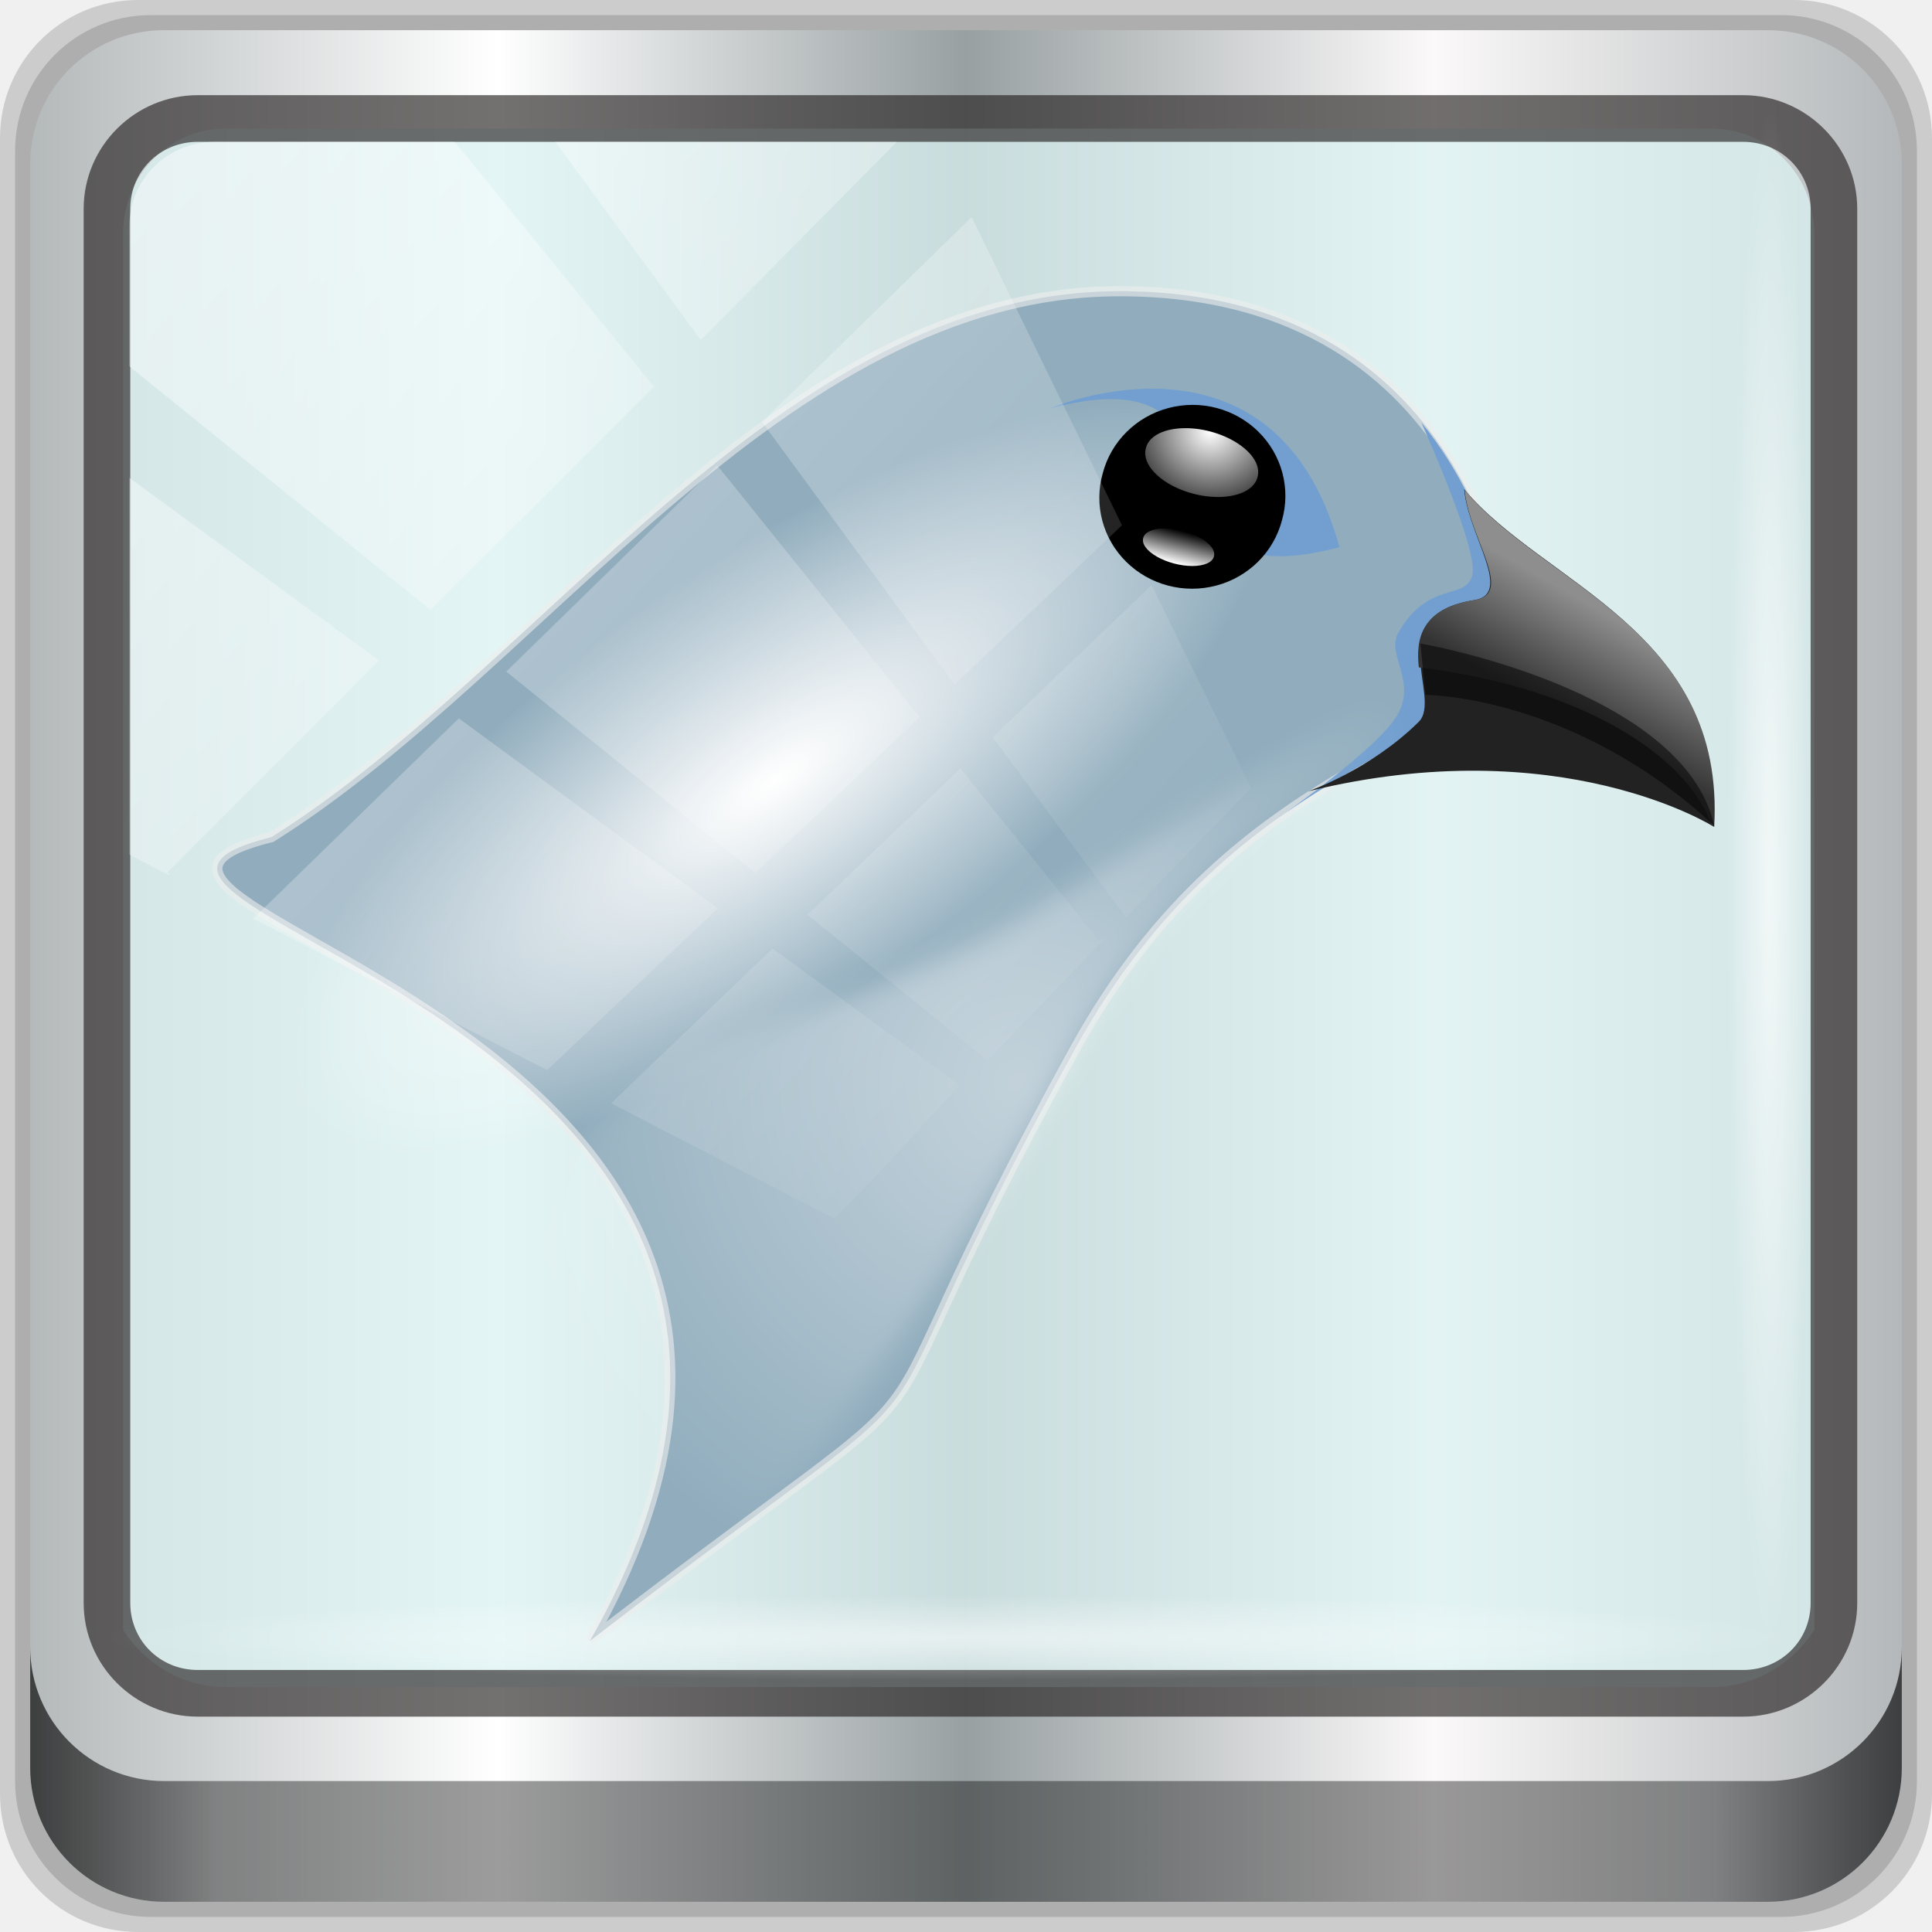
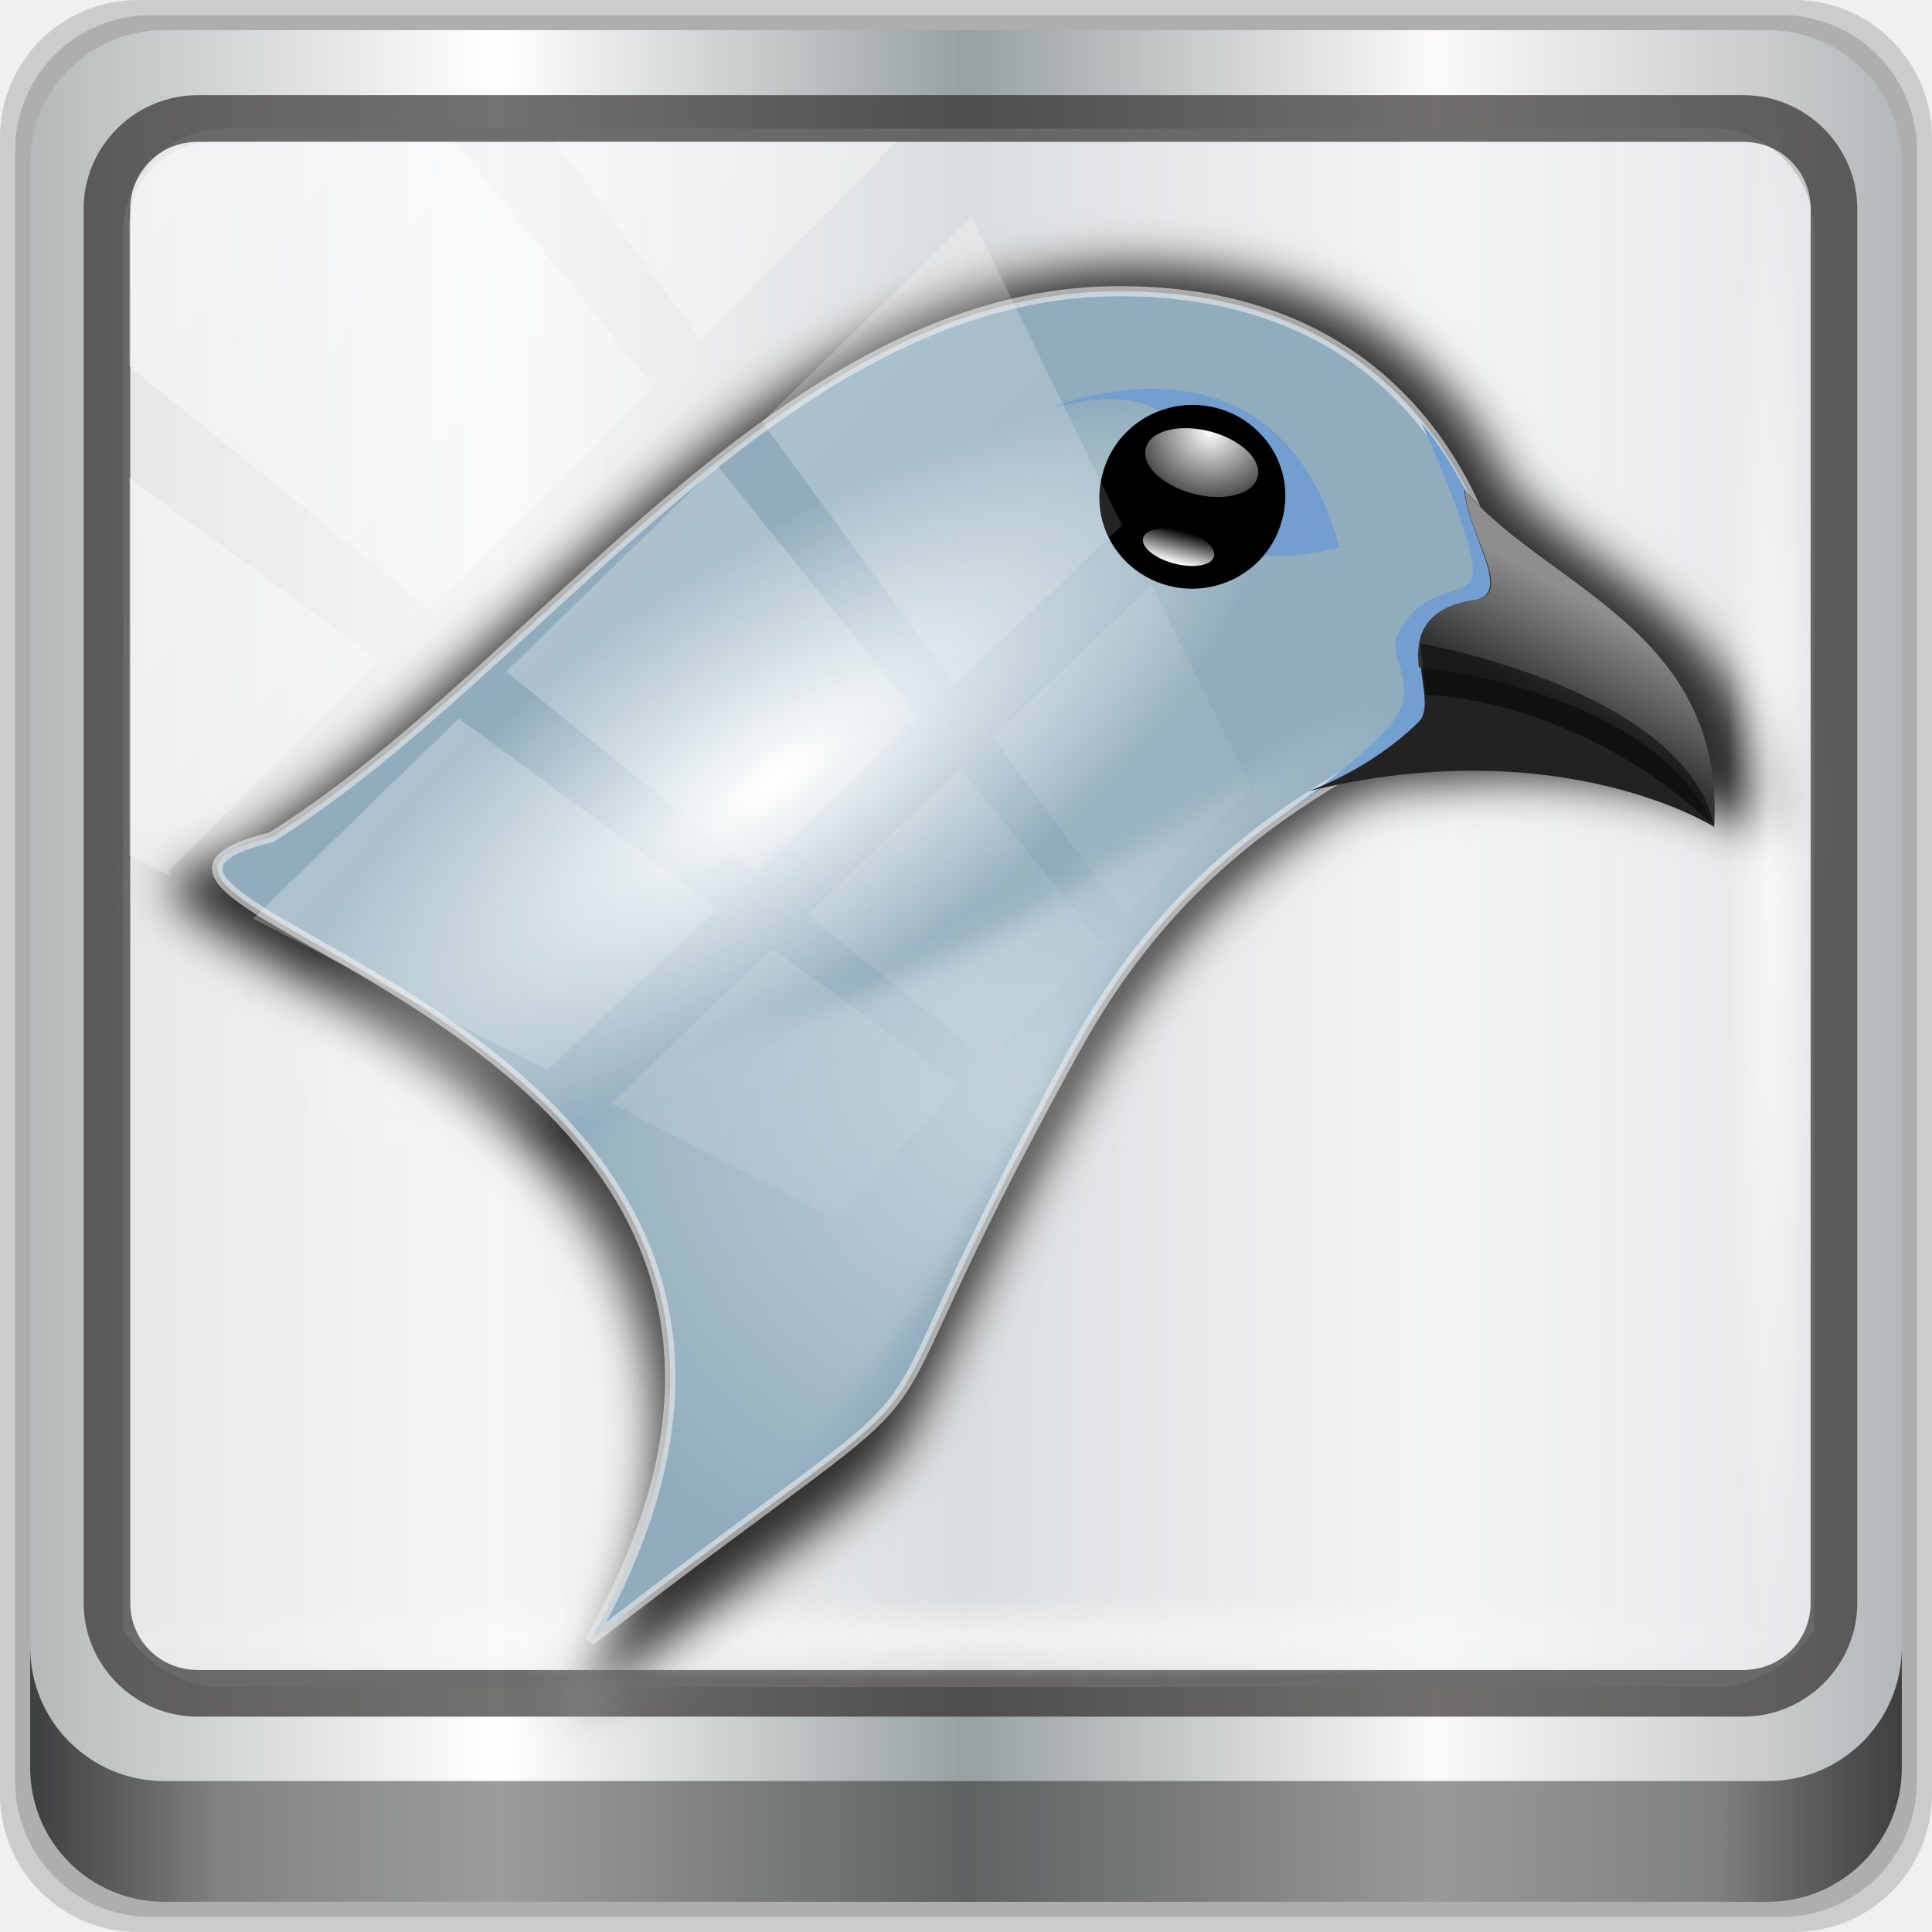
<svg xmlns="http://www.w3.org/2000/svg" xmlns:xlink="http://www.w3.org/1999/xlink" width="96" height="96" viewBox="0 0 96 96" version="1.1" id="svg1072">
  <defs id="defs1066">
    <linearGradient y2="47" x2="90" y1="47" x1="6" gradientTransform="matrix(1.107143,0,0,1.107143,-4.993903,-3.620687)" gradientUnits="userSpaceOnUse" id="linearGradient4071" xlink:href="#linearGradient6139-0" />
    <linearGradient id="linearGradient6139-0">
      <stop style="stop-color:#b4b9ba;stop-opacity:1" offset="0" id="stop6141-2" />
      <stop id="stop6151-0" offset="0.25" style="stop-color:#ffffff;stop-opacity:1;" />
      <stop id="stop6147-1" offset="0.5" style="stop-color:#98a0a2;stop-opacity:1" />
      <stop style="stop-color:#fbf9f9;stop-opacity:1;" offset="0.75" id="stop6149-4" />
      <stop style="stop-color:#b4b8ba;stop-opacity:1" offset="1" id="stop6143-4" />
    </linearGradient>
    <linearGradient gradientUnits="userSpaceOnUse" y2="88.172" x2="94.5" y1="88.172" x1="1.5" id="linearGradient4129" xlink:href="#linearGradient3832-0-6-1-1" gradientTransform="translate(0.1489535,0.415026)" />
    <linearGradient id="linearGradient3832-0-6-1-1">
      <stop id="stop3834-6-3-7-1" offset="0" style="stop-color:#000000;stop-opacity:1;" />
      <stop style="stop-color:#000000;stop-opacity:0.588;" offset="0.1" id="stop3872-2-4" />
      <stop id="stop3844-6-2-7-6" offset="0.9" style="stop-color:#000000;stop-opacity:0.588;" />
      <stop id="stop3836-5-0-2-9" offset="1" style="stop-color:#000000;stop-opacity:1;" />
    </linearGradient>
    <radialGradient r="43.199" fy="44.893" fx="13.948" cy="44.893" cx="13.948" gradientTransform="matrix(0.9751338,0,0,0.04919072,34.04765,79.58172)" gradientUnits="userSpaceOnUse" id="radialGradient7462" xlink:href="#linearGradient3737" />
    <linearGradient id="linearGradient3737">
      <stop id="stop3739" style="stop-color:#ffffff;stop-opacity:1" offset="0" />
      <stop id="stop3741" style="stop-color:#ffffff;stop-opacity:0" offset="1" />
    </linearGradient>
    <radialGradient r="43.199" fy="44.893" fx="13.948" cy="44.893" cx="13.948" gradientTransform="matrix(0.8883266,0,0,0.04919072,31.95952,-90.31726)" gradientUnits="userSpaceOnUse" id="radialGradient7464" xlink:href="#linearGradient3737" />
    <linearGradient y2="14.514" x2="50.528" y1="-28.642" x1="2.771" gradientUnits="userSpaceOnUse" id="linearGradient4767" xlink:href="#linearGradient3737" />
    <clipPath clipPathUnits="userSpaceOnUse" id="clipPath4156-4-1">
      <path style="opacity:0.6;fill:#ffffff;fill-opacity:1;stroke:none" d="m 27.046,-55.695 -14.214,13.321 h 0.061 l 15.653,21.771 10.231,-10.546 C 38.562,-32.302 27.468,-54.819 27.046,-55.695 Z M 9.647,-39.383 -5.241,-25.321 15.988,-7.806 26.372,-18.383 Z m 31.491,12.951 -9.741,9.714 8.945,12.458 7.781,-7.555 z m -49.84,4.379 -13.754,12.982 26.283,13.846 0.061,-0.062 -0.123,-0.062 L 13.599,-5.401 -8.702,-22.053 Z m 38.015,7.401 -9.803,9.775 11.579,9.559 7.628,-7.401 -8.669,-11.009 z m 20.187,5.674 -7.383,7.216 6.188,8.542 5.82,-6.137 z m -32.195,6.322 -9.557,9.498 13.662,7.185 7.934,-7.678 z m 23.312,2.374 -7.107,6.938 8.363,6.907 5.361,-5.674 -0.061,-0.092 -0.092,0.123 -6.464,-8.203 z m -8.73,8.542 -7.505,7.339 10.354,5.458 c 1.397,-1.321 5.675,-6.123 5.851,-6.322 z" id="path4158-0-8" />
    </clipPath>
    <radialGradient cx="61.482" cy="52.375" r="13.604" fx="61.482" fy="52.375" id="radialGradient4190-2-7" xlink:href="#linearGradient3737" gradientUnits="userSpaceOnUse" gradientTransform="matrix(1,0,0,0.3901809,0,31.93951)" />
    <linearGradient x1="185.184" y1="178.868" x2="185.184" y2="162.244" id="linearGradient5020" xlink:href="#linearGradient3737" gradientUnits="userSpaceOnUse" />
    <radialGradient cx="185.184" cy="162.244" r="8.312" fx="185.184" fy="162.244" id="radialGradient5022-4-6" xlink:href="#linearGradient3737" gradientUnits="userSpaceOnUse" gradientTransform="matrix(1.765929,0,0,3.004776,-141.8381,-325.2632)" />
    <linearGradient x1="79.55" y1="37.402" x2="80.238" y2="36.211" id="linearGradient4695" xlink:href="#linearGradient4689" gradientUnits="userSpaceOnUse" />
    <linearGradient id="linearGradient4689">
      <stop id="stop4691" style="stop-color:#333333;stop-opacity:1" offset="0" />
      <stop id="stop4693" style="stop-color:#8e8e8e;stop-opacity:1" offset="1" />
    </linearGradient>
    <clipPath id="clipPath4005-8">
      <rect width="54.139" height="54.139" rx="3.867" ry="3.867" x="20.838" y="21.023" id="rect4007-2" style="fill:url(#radialGradient4009);fill-opacity:1;fill-rule:nonzero;stroke:none" />
    </clipPath>
    <linearGradient x1="98" y1="240.92" x2="420" y2="240.92" id="linearGradient3963-3" xlink:href="#linearGradient3737" gradientUnits="userSpaceOnUse" gradientTransform="matrix(0.543478,-0.941332,0.941332,0.543478,-156.6701,314.8289)" />
    <linearGradient x1="98" y1="240.92" x2="420" y2="240.92" id="linearGradient3965-2" xlink:href="#linearGradient3737" gradientUnits="userSpaceOnUse" gradientTransform="matrix(-0.941332,0.543478,0.543478,0.941332,334.2253,-173.0667)" />
    <linearGradient x1="98" y1="240.92" x2="420" y2="240.92" id="linearGradient3967-9" xlink:href="#linearGradient3737" gradientUnits="userSpaceOnUse" gradientTransform="matrix(0.941332,-0.543478,-0.543478,-0.941332,150.7744,625.2735)" />
    <linearGradient x1="98" y1="240.92" x2="420" y2="240.92" id="linearGradient3969-0" xlink:href="#linearGradient3737" gradientUnits="userSpaceOnUse" gradientTransform="matrix(-0.543478,0.941332,-0.941332,-0.543478,641.6699,131.3779)" />
    <radialGradient cx="246.353" cy="226.883" r="154.358" fx="246.353" fy="226.883" id="radialGradient3971-0" xlink:href="#linearGradient3737" gradientUnits="userSpaceOnUse" gradientTransform="matrix(1,-0.57734,0.12401,0.214795,-28.13556,320.3787)" />
    <radialGradient cx="246.353" cy="226.883" r="154.358" fx="246.353" fy="226.883" id="radialGradient3973-4" xlink:href="#linearGradient3737" gradientUnits="userSpaceOnUse" gradientTransform="matrix(-0.57734,-1,0.214795,-0.12401,339.8483,501.3712)" />
    <radialGradient cx="156.5" cy="148.5" r="19.5" fx="156.5" fy="148.5" id="radialGradient3975-5" xlink:href="#linearGradient12684-3" gradientUnits="userSpaceOnUse" />
    <linearGradient id="linearGradient12684-3">
      <stop id="stop12686-2" style="stop-color:#ffffff;stop-opacity:1" offset="0" />
      <stop id="stop12692-1" style="stop-color:#ffffff;stop-opacity:0.845" offset="0.35" />
      <stop id="stop12688-6" style="stop-color:#ffffff;stop-opacity:0" offset="1" />
    </linearGradient>
    <radialGradient cx="156.5" cy="148.5" r="19.5" fx="156.5" fy="148.5" id="radialGradient3979-9" xlink:href="#linearGradient12684-3" gradientUnits="userSpaceOnUse" />
    <radialGradient cx="156.5" cy="148.5" r="19.5" fx="156.5" fy="148.5" id="radialGradient3981-4" xlink:href="#linearGradient12684-3" gradientUnits="userSpaceOnUse" />
    <radialGradient cx="156.5" cy="148.5" r="19.5" fx="156.5" fy="148.5" id="radialGradient3983-9" xlink:href="#linearGradient12684-3" gradientUnits="userSpaceOnUse" />
    <radialGradient cx="156.5" cy="148.5" r="19.5" fx="156.5" fy="148.5" id="radialGradient3985-2" xlink:href="#linearGradient12684-3" gradientUnits="userSpaceOnUse" />
    <radialGradient cx="156.5" cy="148.5" r="19.5" fx="156.5" fy="148.5" id="radialGradient3987-8" xlink:href="#linearGradient12684-3" gradientUnits="userSpaceOnUse" />
    <radialGradient cx="156.5" cy="148.5" r="19.5" fx="156.5" fy="148.5" id="radialGradient3989-7" xlink:href="#linearGradient12684-3" gradientUnits="userSpaceOnUse" />
    <radialGradient cx="156.5" cy="148.5" r="19.5" fx="156.5" fy="148.5" id="radialGradient3991-1" xlink:href="#linearGradient12684-3" gradientUnits="userSpaceOnUse" />
    <radialGradient cx="156.5" cy="148.5" r="19.5" fx="156.5" fy="148.5" id="radialGradient3993-0" xlink:href="#linearGradient12684-3" gradientUnits="userSpaceOnUse" />
    <radialGradient cx="156.5" cy="148.5" r="19.5" fx="156.5" fy="148.5" id="radialGradient3995-4" xlink:href="#linearGradient12684-3" gradientUnits="userSpaceOnUse" />
    <radialGradient cx="156.5" cy="148.5" r="19.5" fx="156.5" fy="148.5" id="radialGradient3997-3" xlink:href="#linearGradient12684-3" gradientUnits="userSpaceOnUse" />
    <radialGradient cx="156.5" cy="148.5" r="19.5" fx="156.5" fy="148.5" id="radialGradient3999-5" xlink:href="#linearGradient12684-3" gradientUnits="userSpaceOnUse" />
    <radialGradient cx="156.5" cy="148.5" r="19.5" fx="156.5" fy="148.5" id="radialGradient4001-2" xlink:href="#linearGradient12684-3" gradientUnits="userSpaceOnUse" />
    <radialGradient xlink:href="#linearGradient3737" id="radialGradient1906" gradientUnits="userSpaceOnUse" gradientTransform="matrix(1,0,0,1.044304,0,-1.866418)" cx="73.082" cy="42.128" fx="73.082" fy="42.128" r="6.462" />
    <filter style="color-interpolation-filters:sRGB" id="filter1767" x="-0.037" width="1.075" y="-0.037" height="1.074">
      <feGaussianBlur stdDeviation="0.16" id="feGaussianBlur1769" />
    </filter>
    <radialGradient cx="61.482" cy="52.375" r="13.604" fx="61.482" fy="52.375" id="radialGradient4190-2-7-5" xlink:href="#linearGradient3737" gradientUnits="userSpaceOnUse" gradientTransform="matrix(1,0,0,0.3901809,0,31.93951)" />
    <linearGradient x1="185.184" y1="178.868" x2="185.184" y2="162.244" id="linearGradient5020-3" xlink:href="#linearGradient3737" gradientUnits="userSpaceOnUse" />
    <radialGradient cx="185.184" cy="162.244" r="8.312" fx="185.184" fy="162.244" id="radialGradient5022-4-6-5" xlink:href="#linearGradient3737" gradientUnits="userSpaceOnUse" gradientTransform="matrix(1.765929,0,0,3.004776,-141.8381,-325.2632)" />
    <linearGradient x1="79.55" y1="37.402" x2="80.238" y2="36.211" id="linearGradient4695-6" xlink:href="#linearGradient4689" gradientUnits="userSpaceOnUse" />
+     <filter style="color-interpolation-filters:sRGB" id="filter974" x="-0.034" width="1.068" y="-0.038" height="1.076">
+       <feGaussianBlur stdDeviation="1.132" id="feGaussianBlur976" />
+     </filter>
  </defs>
  <g id="layer1" transform="translate(0,-1026.52)">
    <g transform="translate(-0.1489564,1026.105)" style="display:inline" id="g2574">
      <path id="path3288" d="M 89.292,0.415 H 7.006 c -3.799,0 -6.857,3.058 -6.857,6.857 V 89.558 c 0,3.799 3.058,6.857 6.857,6.857 H 89.292 c 3.799,0 6.857,-3.058 6.857,-6.857 V 7.272 c 0,-3.799 -3.058,-6.857 -6.857,-6.857 z" style="display:inline;opacity:0.15;fill:#000000;fill-opacity:1;fill-rule:nonzero;stroke:none" />
      <path style="display:inline;opacity:0.15;fill:#000000;fill-opacity:1;fill-rule:nonzero;stroke:none" d="M 88.649,1.165 H 7.649 c -3.739,0 -6.75,3.01 -6.75,6.75 V 88.915 c 0,3.74 3.011,6.75 6.75,6.75 H 88.649 c 3.74,0 6.75,-3.01 6.75,-6.75 V 7.915 c 0,-3.739 -3.01,-6.75 -6.75,-6.75 z" id="path4085" />
      <path id="rect4251-1" d="M 88.006,1.915 H 8.292 c -3.68,0 -6.643,2.963 -6.643,6.643 V 88.272 c 0,3.68 2.963,6.643 6.643,6.643 H 88.006 c 3.68,0 6.643,-2.963 6.643,-6.643 V 8.558 c 0,-3.68 -2.963,-6.643 -6.643,-6.643 z" style="display:inline;fill:url(#linearGradient4071);fill-opacity:1;fill-rule:nonzero;stroke:none" />
-       <path id="path3400-6" d="m 11.39,6.802 c -2.856,0 -5.124,2.315 -5.124,5.23 v 21.674 7.323 40.373 c 1.097,1.704 2.969,2.844 5.124,2.844 h 4.099 65.589 4.099 c 2.155,0 4.027,-1.14 5.124,-2.844 V 41.029 33.706 12.033 c 0,-2.916 -2.268,-5.23 -5.124,-5.23 z" style="display:inline;opacity:0.74;fill:#dbf2f1;fill-opacity:1;fill-rule:nonzero;stroke:none;stroke-width:1.035" />
+       <path id="path3400-6" d="m 11.39,6.802 c -2.856,0 -5.124,2.315 -5.124,5.23 v 21.674 7.323 40.373 c 1.097,1.704 2.969,2.844 5.124,2.844 h 4.099 65.589 4.099 c 2.155,0 4.027,-1.14 5.124,-2.844 V 41.029 33.706 12.033 c 0,-2.916 -2.268,-5.23 -5.124,-5.23 z" style="display:inline;opacity:0.74;fill:#f1f3f5;fill-opacity:1;fill-rule:nonzero;stroke:none;stroke-width:1.035" />
      <path style="color:#000000;font-style:normal;font-variant:normal;font-weight:normal;font-stretch:normal;font-size:medium;line-height:normal;font-family:Sans;-inkscape-font-specification:Sans;text-indent:0;text-align:start;text-decoration:none;text-decoration-line:none;letter-spacing:normal;word-spacing:normal;text-transform:none;writing-mode:lr-tb;direction:ltr;baseline-shift:baseline;text-anchor:start;display:inline;overflow:visible;visibility:visible;fill:#241f1f;fill-opacity:0.633;stroke:none;stroke-width:2.376;marker:none;enable-background:accumulate" d="m 9.974,5.144 c -3.117,0 -5.668,2.54 -5.668,5.646 v 69.278 c 0,3.106 2.551,5.646 5.668,5.646 H 86.766 c 3.117,0 5.668,-2.54 5.668,-5.646 V 10.79 c 0,-3.106 -2.551,-5.646 -5.668,-5.646 z m 0,2.319 H 86.766 c 1.888,0 3.352,1.48 3.352,3.327 v 69.278 c 0,1.846 -1.464,3.327 -3.352,3.327 H 9.974 c -1.888,0 -3.352,-1.48 -3.352,-3.327 V 10.79 c 0,-1.846 1.464,-3.327 3.352,-3.327 z" id="path4989" />
      <path id="path4118" d="m 1.649,82.259 v 6 c 0,3.68 2.976,6.656 6.656,6.656 H 87.993 c 3.68,0 6.656,-2.976 6.656,-6.656 v -6 c 0,3.68 -2.976,6.656 -6.656,6.656 H 8.305 c -3.68,0 -6.656,-2.976 -6.656,-6.656 z" style="display:inline;opacity:0.658;fill:url(#linearGradient4129);fill-opacity:1;fill-rule:nonzero;stroke:none" />
      <rect ry="4.25" rx="0" y="79.665" x="5.524" height="4.25" width="84.25" id="rect4131" style="opacity:0.55;fill:url(#radialGradient7462);fill-opacity:1;stroke:none" />
+       <path d="m 56.322,13.451 c -18,0 -30.668,20.001 -45.002,28.964 -15.185,3.77 35.782,9.389 16.907,42.621 22.94,-17.673 11.861,-6.267 25.745,-31.424 3.36,-6.088 7.294,-9.764 10.969,-12.362 -0.084,0.061 -0.259,0.187 -0.315,0.227 0.854,-0.615 1.689,-1.158 2.506,-1.668 C 80.014,36.934 87.819,41.85 87.819,41.85 88.416,31.607 79.201,29.11 74.842,24.224 72.339,19.175 67.123,13.451 56.322,13.451 Z m 13.235,24.903 c -0.345,0.218 -0.674,0.414 -0.988,0.586 0.349,-0.206 0.652,-0.392 0.988,-0.586 z" style="display:inline;fill:#2d2d2d;fill-opacity:1;stroke:#ececec;stroke-width:0.543;stroke-miterlimit:4;stroke-dasharray:none;stroke-opacity:0.601;filter:url(#filter974)" id="path937" transform="matrix(1.005092,0,0,1.011943,-0.01990892,-0.1375085)" />
      <rect transform="rotate(90)" style="opacity:0.669;fill:url(#radialGradient7464);fill-opacity:1;stroke:none" id="rect4141" width="76.75" height="4.25" x="5.975" y="-90.234" rx="0" ry="4.25" />
      <g transform="matrix(4.048805,0,0,3.969346,-245.0286,-112.9201)" style="display:inline" id="g1798">
        <path d="m 74.297,32.198 c -4.165,0 -7.096,4.72 -10.412,6.835 -3.513,0.89 8.279,2.216 3.912,10.059 5.308,-4.171 2.744,-1.479 5.956,-7.416 2.021,-3.736 4.947,-3.641 5.353,-5.155 0,0 -0.338,-4.323 -4.809,-4.323 z" id="path4038-1" style="fill:#91adbd;fill-opacity:1;stroke:#ececec;stroke-opacity:0.601;stroke-width:0.127;stroke-miterlimit:4;stroke-dasharray:none" />
        <path d="m 78,33.844 c 0.021,0.05 0.703,1.594 0.625,1.906 -0.082,0.329 -0.534,0.058 -0.906,0.719 -0.161,0.286 0.246,0.621 -0.031,1.062 -0.253,0.402 -1.273,1.137 -1.469,1.281 1.386,-1.017 2.621,-1.335 2.875,-2.281 0,0 -0.111,-1.462 -1.094,-2.688 z" id="path4703-2" style="fill:#729fcf;fill-opacity:1;stroke:none" />
        <path d="m 78.969,35.844 c -0.715,1.198 -1,1.062 -5.725,4.12 -2.051,1.327 -4.5,1.402 -5.45,2.873 -1.364,2.112 -0.605,5.452 0.674,5.573 0.854,0.081 3.158,-2.608 5.283,-6.722 2.021,-3.736 4.938,-3.642 5.344,-5.156 0,0 -0.023,-0.282 -0.125,-0.688 z" id="path4535-7" style="opacity:0.458;fill:url(#radialGradient1906);fill-opacity:1;stroke:none;filter:url(#filter1767)" />
        <path d="m 78.526,34.679 c 0.984,1.195 3.199,1.76 3.059,4.221 0,0 -1.879,-1.215 -4.973,-0.442 0,0 0.188,-0.066 0.451,-0.207 0.263,-0.141 0.602,-0.358 0.903,-0.661 0.301,-0.303 -0.482,-1.339 0.679,-1.524 0.491,-0.078 -0.07,-0.802 -0.12,-1.388 z" id="path4040-0" style="fill:#222222;fill-opacity:1;stroke:none" />
        <path d="m 75.086,52.375 a 13.604,5.308 0 1 1 -27.208,0 13.604,5.308 0 1 1 27.208,0 z" transform="matrix(0.4185033,-0.3215836,0.384408,0.3488094,24.19884,39.8264)" id="path4188-9" style="color:#000000;display:inline;overflow:visible;visibility:visible;fill:url(#radialGradient4190-2-7-5);fill-opacity:1;fill-rule:nonzero;stroke:none;stroke-width:1.578;marker:none;enable-background:accumulate" />
        <path d="m 73.439,33.666 c 0,0 2.764,-1.214 3.555,1.737 -2.799,0.75 -0.703,-2.501 -3.555,-1.737 z" id="path6450-3" style="display:inline;fill:#729fcf;fill-opacity:1;fill-rule:evenodd;stroke:none" />
        <g transform="matrix(0.09477601,0.02539516,-0.02539516,0.09477601,61.81841,13.79088)" id="g9129-6" style="display:inline">
          <path d="m 193.496,170.556 a 8.312,8.312 0 1 1 -16.623,0 8.312,8.312 0 1 1 16.623,0 z" transform="matrix(1.396026,0,0,1.396026,-71.55557,-66.82562)" id="path7337-0" style="fill:#000000;fill-opacity:1;stroke:none" />
          <path d="m 193.496,170.556 a 8.312,8.312 0 1 1 -16.623,0 8.312,8.312 0 1 1 16.623,0 z" transform="matrix(0.550417,0,0,0.256292,85.03803,134.2209)" id="path8224-6" style="fill:url(#linearGradient5020-3);fill-opacity:1;stroke:none" />
          <path d="m 193.496,170.556 a 8.312,8.312 0 1 1 -16.623,0 8.312,8.312 0 1 1 16.623,0 z" transform="matrix(0.869052,0,0,0.489141,26.03174,83.32977)" id="path9119-2" style="fill:url(#radialGradient5022-4-6-5);fill-opacity:1;stroke:none" />
        </g>
        <path d="m 78.531,34.688 c 0.049,0.586 0.616,1.297 0.125,1.375 -0.657,0.105 -0.727,0.481 -0.688,0.844 1.799,0.222 3.223,0.981 3.594,1.969 0.01,0.009 0.021,0.022 0.031,0.031 0.141,-2.461 -2.078,-3.024 -3.062,-4.219 z" id="path4684-6" style="fill:url(#linearGradient4695-6);fill-opacity:1;stroke:none" />
        <path d="m 81.595,38.891 c -0.378,-1.716 -3.608,-2.283 -3.608,-2.283 l 0.063,0.643 c 0,0 1.817,-10e-7 3.545,1.64 z" id="path4701-1" style="opacity:0.5;fill:#000000;stroke:none" />
      </g>
      <rect clip-path="url(#clipPath4156-4-1)" ry="3.957" rx="3.957" y="-30" x="2" height="69.024" width="75.966" id="rect4146" style="opacity:0.45;fill:url(#linearGradient4767);fill-opacity:1;stroke:none" transform="matrix(1.069245,0,0,1.047683,4.44418,38.89401)" />
+       <g id="g922" style="display:inline" transform="matrix(4.048805,0,0,3.969346,-267.7831,163.5134)" />
    </g>
  </g>
</svg>
